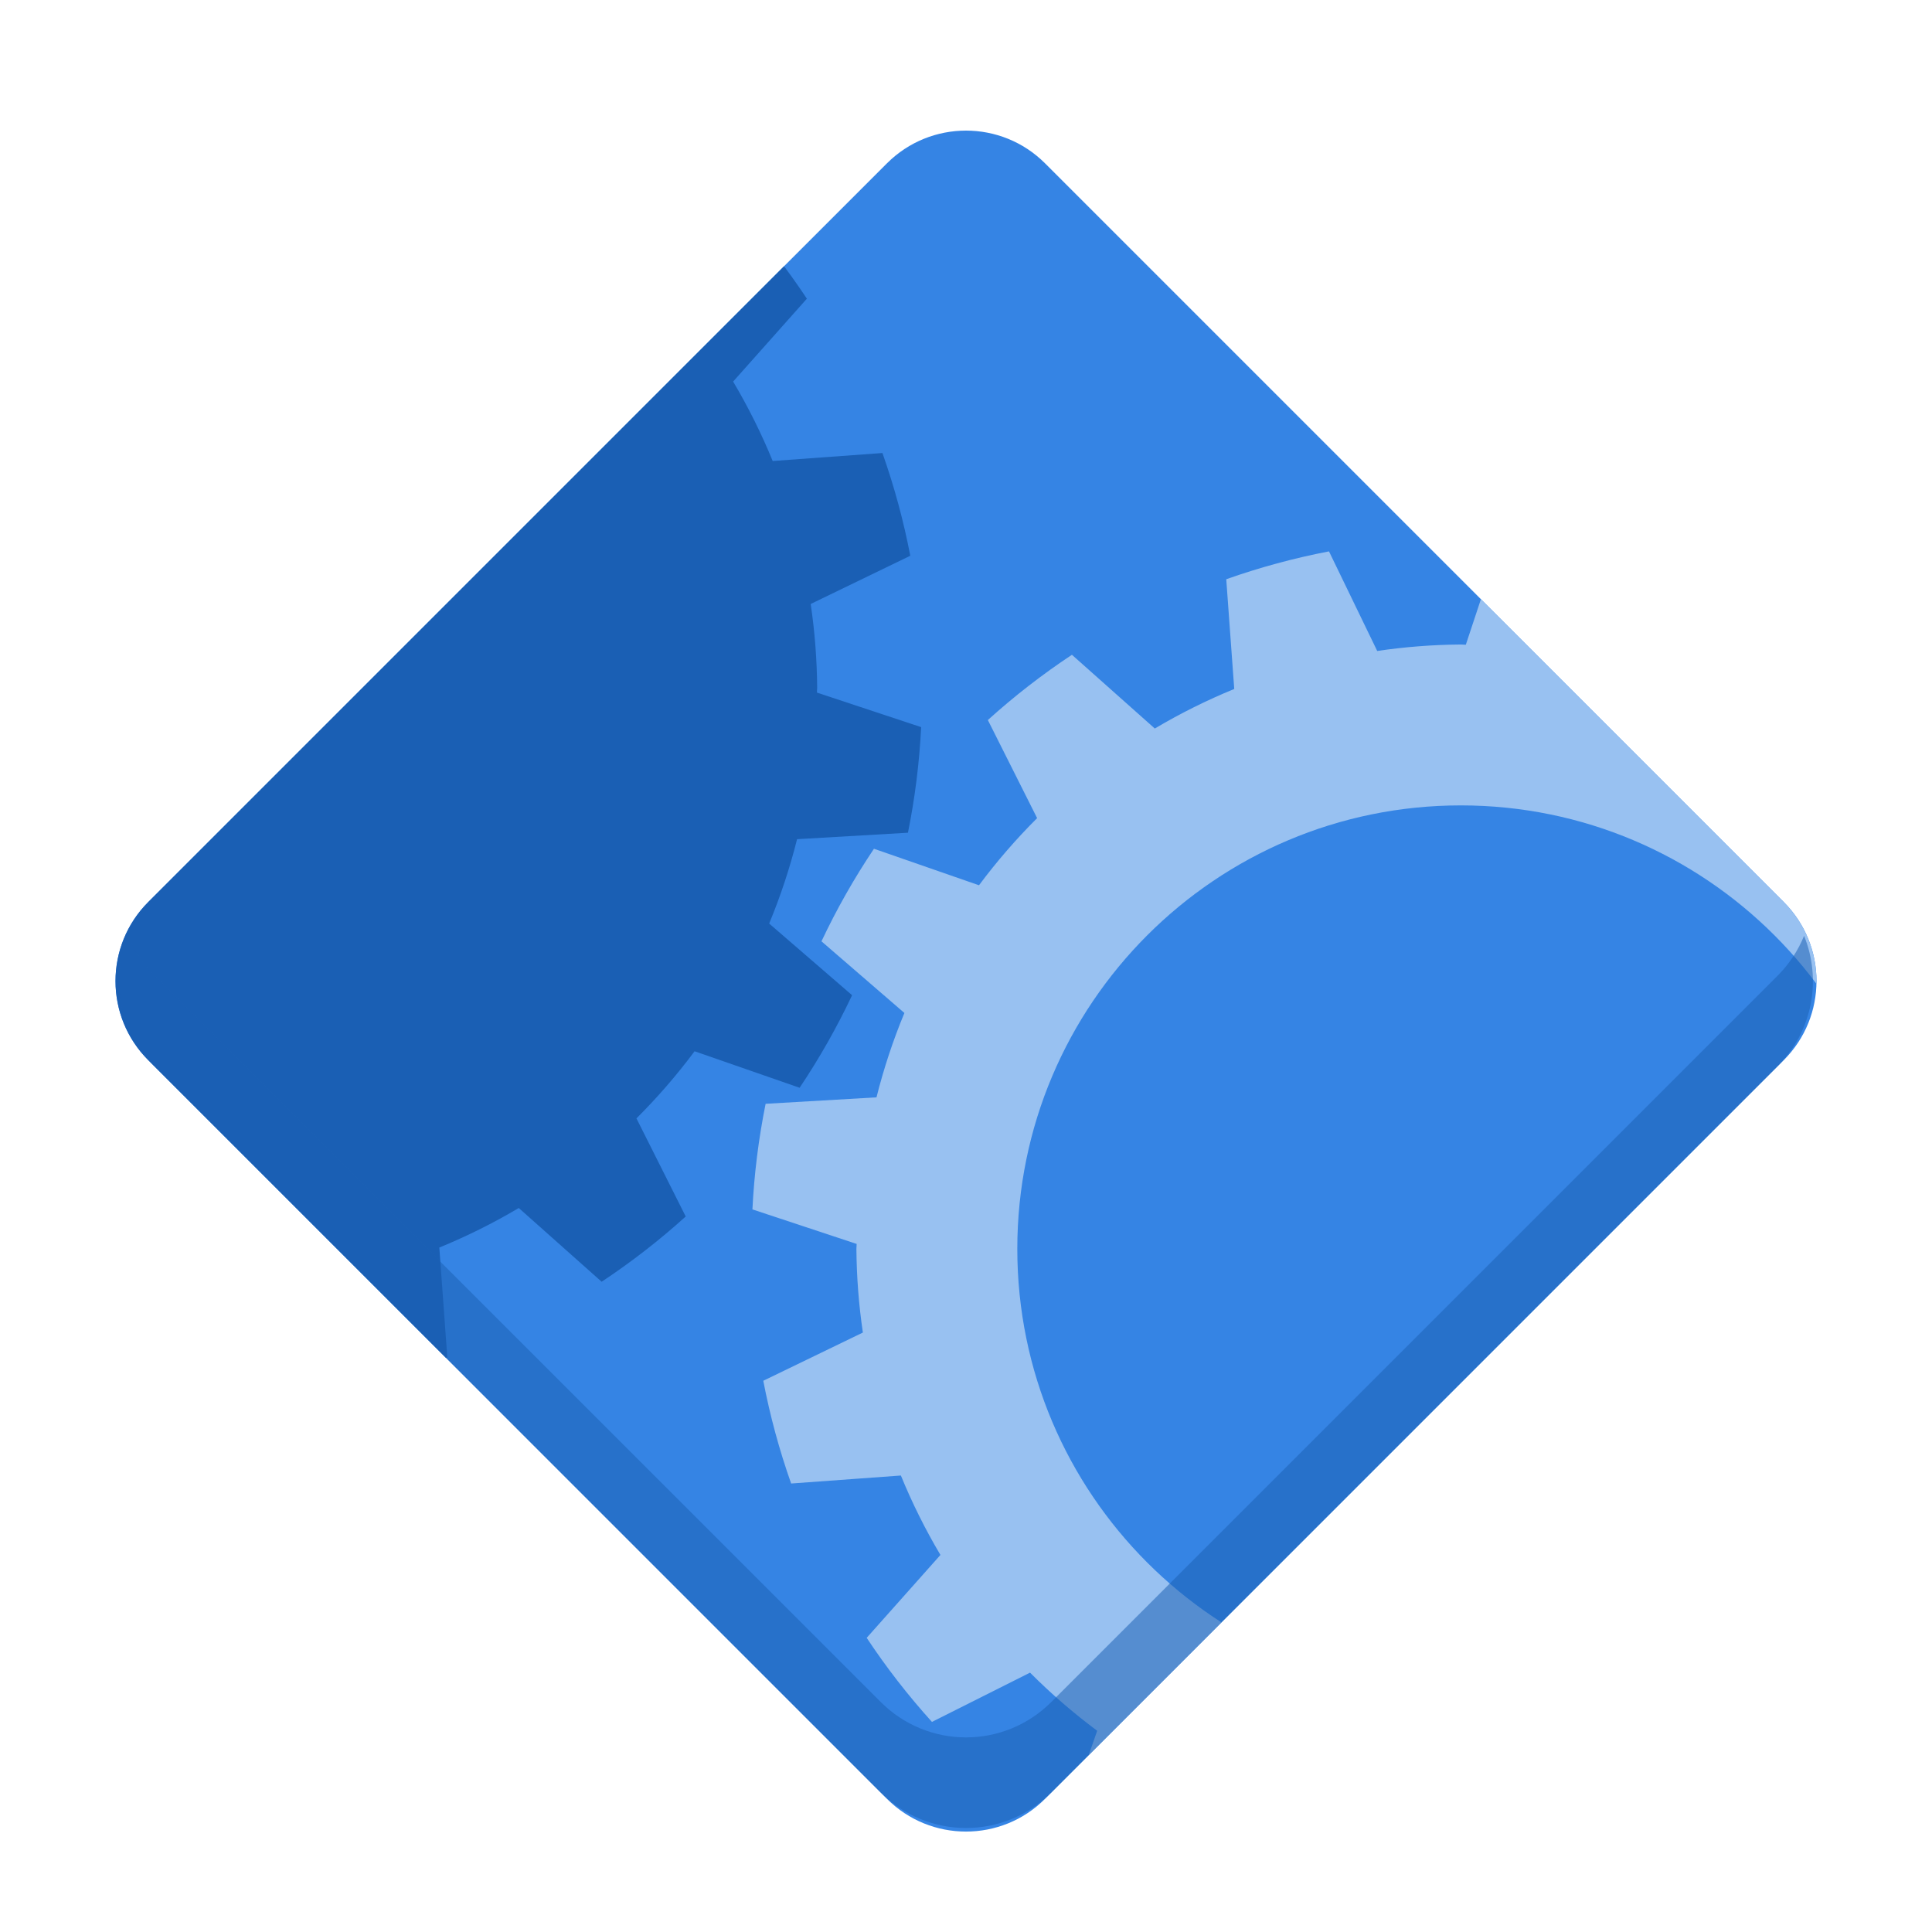
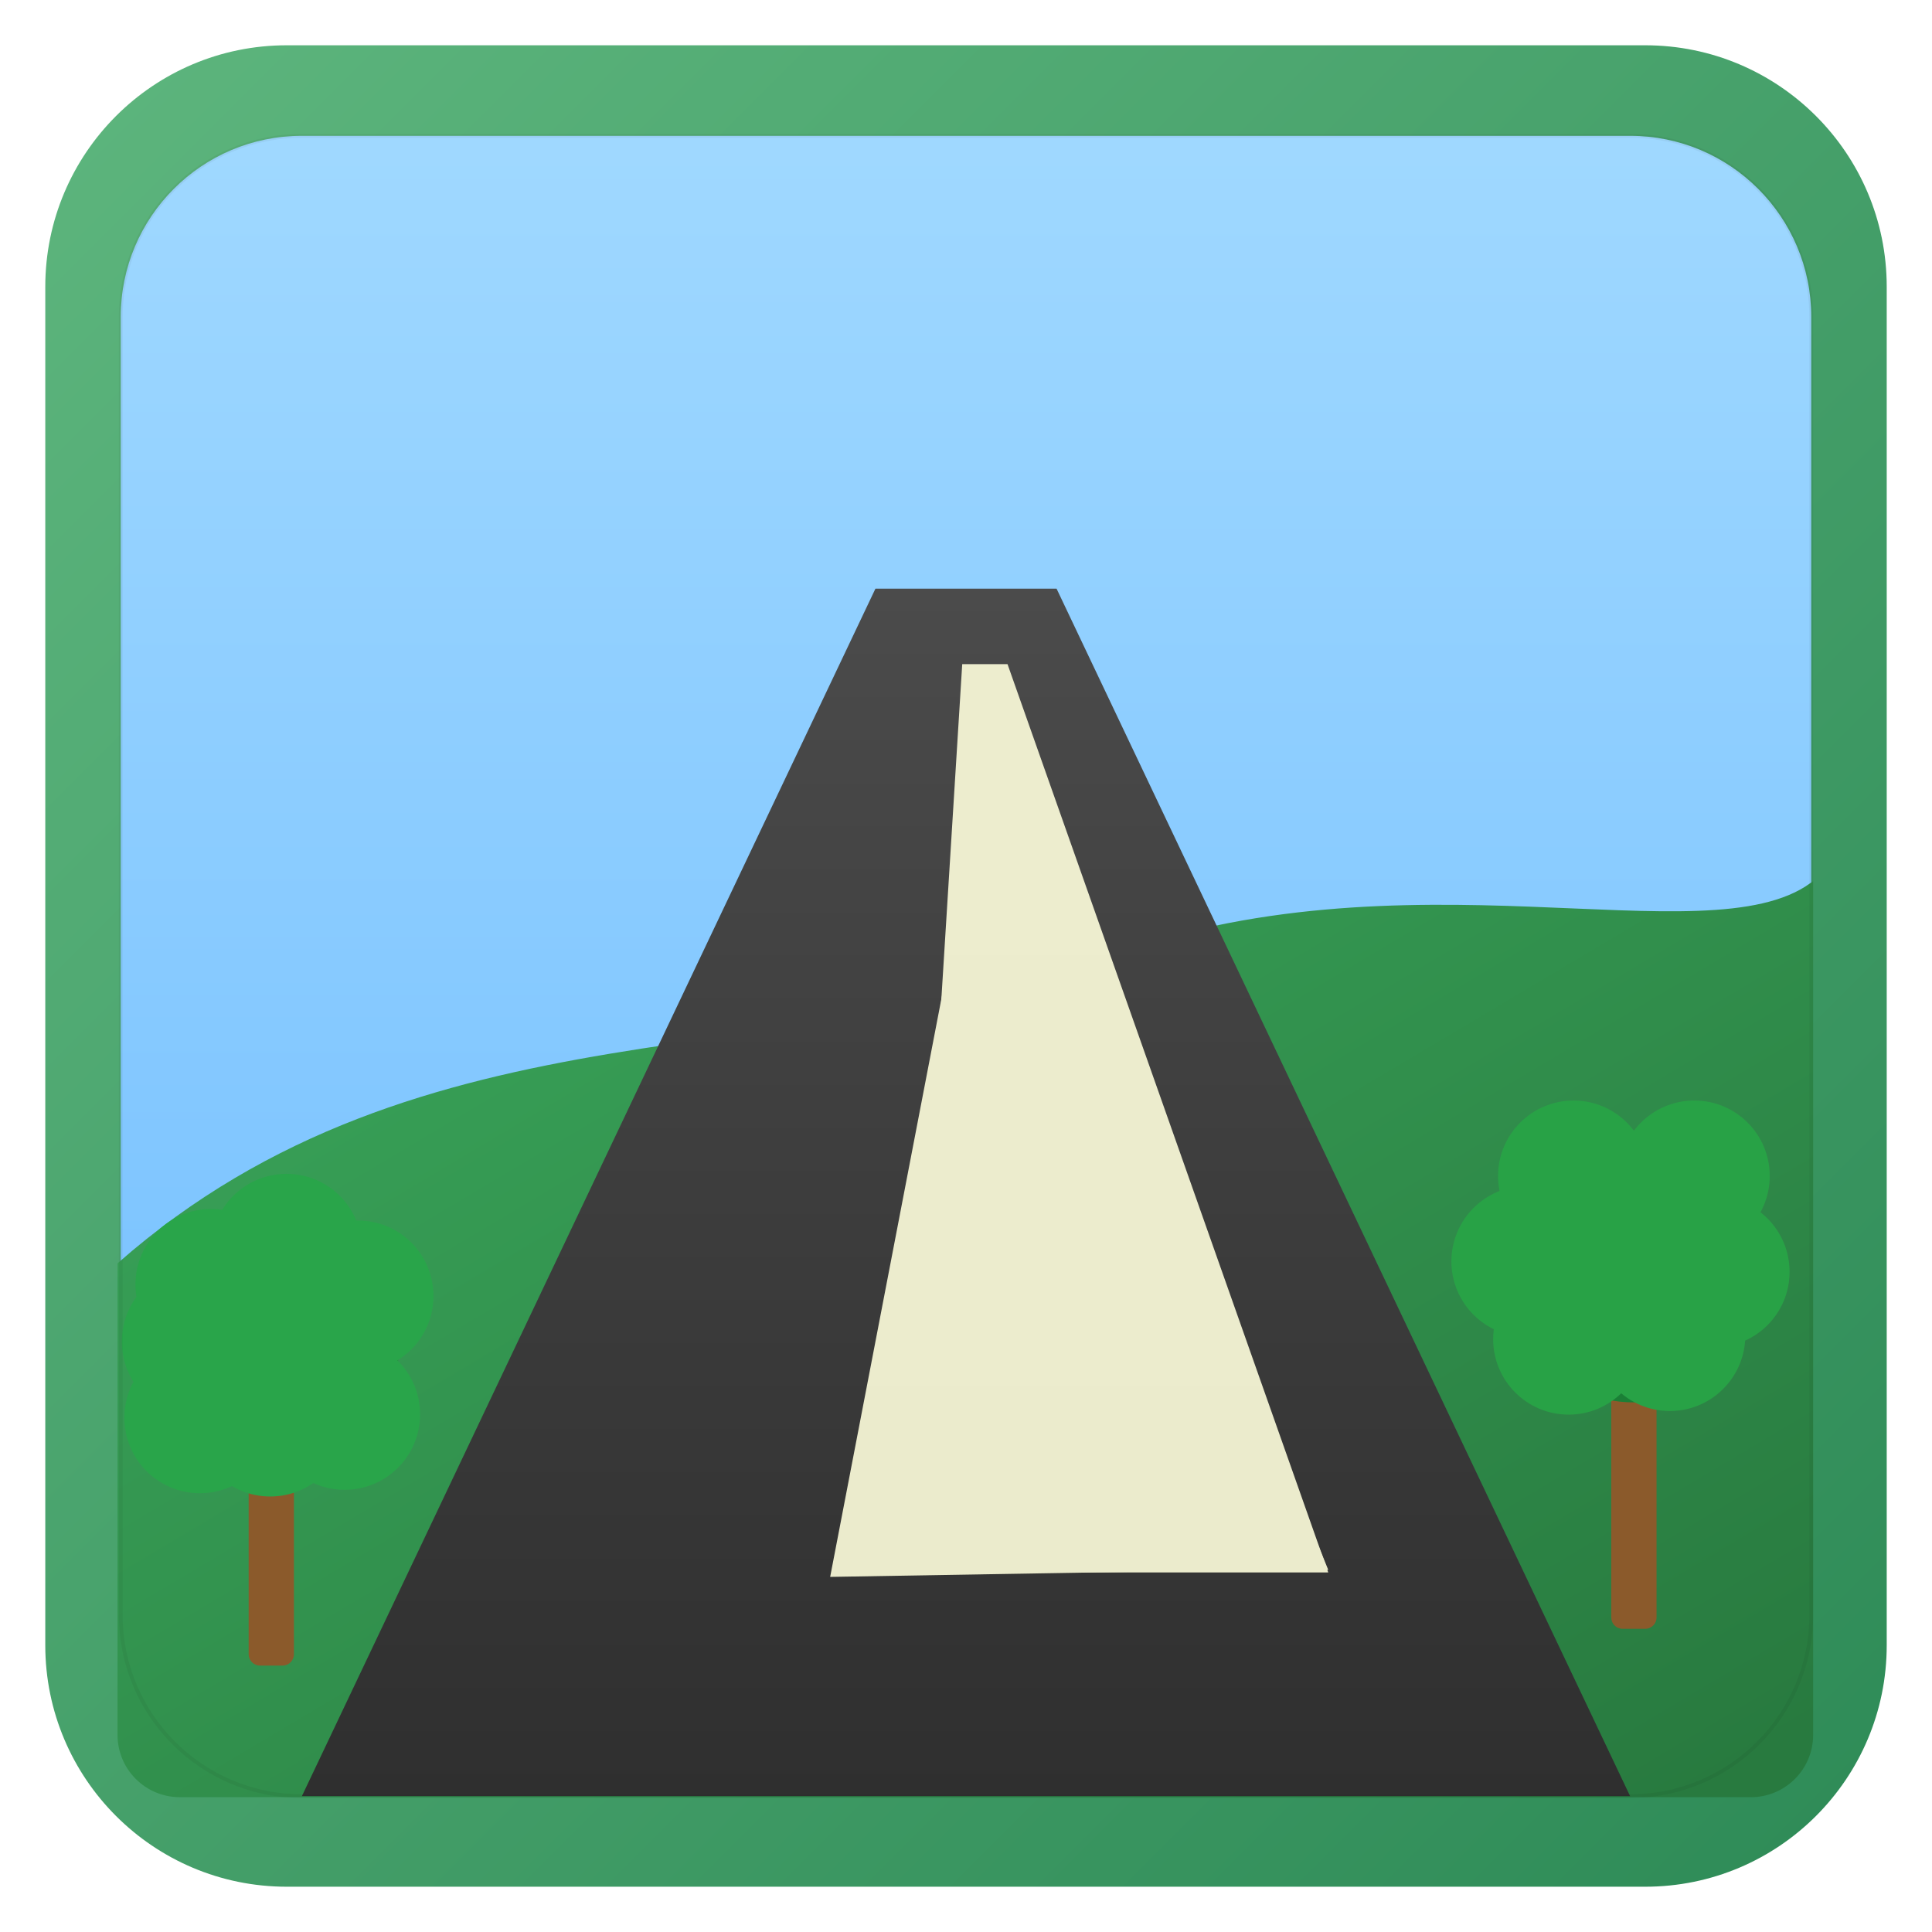
- <svg xmlns="http://www.w3.org/2000/svg" width="33.75mm" height="33.75mm" viewBox="0 0 33.75 33.75" version="1.1" id="svg974">
-   <defs id="defs968">
-     <clipPath clipPathUnits="userSpaceOnUse" id="clipPath18689">
-       <rect clip-path="none" transform="rotate(45)" ry="32" rx="32" y="123.999" x="486.037" height="362.943" width="362.943" id="rect18691" style="display:inline;opacity:1;vector-effect:none;fill:#4a86cf;fill-opacity:1;stroke:none;stroke-width:26.067;stroke-linecap:butt;stroke-linejoin:miter;stroke-miterlimit:4;stroke-dasharray:none;stroke-dashoffset:0;stroke-opacity:1;marker:none;marker-start:none;marker-mid:none;marker-end:none;paint-order:normal;enable-background:new" />
-     </clipPath>
-     <clipPath clipPathUnits="userSpaceOnUse" id="clipPath18689-3">
-       <rect clip-path="none" transform="rotate(45)" ry="32" rx="32" y="123.999" x="486.037" height="362.943" width="362.943" id="rect18691-6" style="display:inline;opacity:1;vector-effect:none;fill:#4a86cf;fill-opacity:1;stroke:none;stroke-width:26.067;stroke-linecap:butt;stroke-linejoin:miter;stroke-miterlimit:4;stroke-dasharray:none;stroke-dashoffset:0;stroke-opacity:1;marker:none;marker-start:none;marker-mid:none;marker-end:none;paint-order:normal;enable-background:new" />
-     </clipPath>
+ <svg xmlns="http://www.w3.org/2000/svg" width="512" height="512" viewBox="0 0 512 512" role="img" aria-label="Road and trees app icon (cleaned)" version="1.1" id="svg21">
+   <defs id="defs8">
+     <linearGradient id="bgGrad" x1="0" x2="1" y1="0" y2="1">
+       <stop offset="0" stop-color="#5db57d" id="stop1" />
+       <stop offset="1" stop-color="#2e8b57" id="stop2" />
+     </linearGradient>
+     <linearGradient id="skyGrad" x1="0" x2="0" y1="0" y2="1">
+       <stop offset="0" stop-color="#9fd8ff" id="stop3" />
+       <stop offset="1" stop-color="#6fbcff" id="stop4" />
+     </linearGradient>
+     <linearGradient id="roadGrad" x1="0" x2="0" y1="0" y2="1">
+       <stop offset="0" stop-color="#4b4b4b" id="stop5" />
+       <stop offset="1" stop-color="#2f2f2f" id="stop6" />
+     </linearGradient>
+     <linearGradient id="hillGrad" x1="1.117" x2="326.785" y1="283.63" y2="578.379" gradientTransform="matrix(1.367323,0,0,0.7358232,-0.3486021,-2.571055)" gradientUnits="userSpaceOnUse">
+       <stop offset="0" stop-color="#3aa55a" id="stop7" />
+       <stop offset="1" stop-color="#287a3f" id="stop8" />
+     </linearGradient>
  </defs>
-   <g id="layer1" transform="translate(-61.81982,-103.944)">
-     <g transform="matrix(0.2636723,0,0,0.2636723,61.81982,-529.397)" style="display:inline;stroke-width:0.25;enable-background:new" id="g1836">
-       <g transform="matrix(0.25,0,0,0.25,0,2295)" id="g18818" style="stroke-width:0.25">
-         <g style="stroke-width:0.27" transform="matrix(0.9260519,0,0,0.9260519,18.93073,50.87633)" id="g18590">
-           <g style="stroke-width:0.27" id="g18681" clip-path="url(#clipPath18689-3)">
-             <rect style="opacity:1;vector-effect:none;fill:#3584e4;fill-opacity:1;stroke:none;stroke-width:8.221;stroke-linecap:butt;stroke-linejoin:miter;stroke-miterlimit:4;stroke-dasharray:none;stroke-dashoffset:0;stroke-opacity:1;marker:none;marker-start:none;marker-mid:none;marker-end:none;paint-order:normal" id="rect18571" width="424" height="424" x="458.337" y="90.642" rx="10.092" ry="10.092" transform="matrix(0.6052817,0.6052817,-0.6052817,0.6052817,33.44063,99.07363)" clip-path="none" />
-             <circle style="opacity:1;vector-effect:none;fill:#f66151;fill-opacity:1;stroke:none;stroke-width:7.037;stroke-linecap:butt;stroke-linejoin:miter;stroke-miterlimit:4;stroke-dasharray:none;stroke-dashoffset:0;stroke-opacity:1;marker:none;marker-start:none;marker-mid:none;marker-end:none;paint-order:normal" id="path18706" cx="0" cy="0" r="0" transform="translate(0,-212)" />
-             <circle style="opacity:1;vector-effect:none;fill:#f66151;fill-opacity:1;stroke:none;stroke-width:7.037;stroke-linecap:butt;stroke-linejoin:miter;stroke-miterlimit:4;stroke-dasharray:none;stroke-dashoffset:0;stroke-opacity:1;marker:none;marker-start:none;marker-mid:none;marker-end:none;paint-order:normal" id="path18708" cx="0" cy="0" r="0" transform="translate(0,-212)" />
-             <path style="display:inline;opacity:1;vector-effect:none;fill:#98c1f1;fill-opacity:1;stroke:none;stroke-width:7.037;stroke-linecap:butt;stroke-linejoin:miter;stroke-miterlimit:4;stroke-dasharray:none;stroke-dashoffset:0;stroke-opacity:1;marker:none;marker-start:none;marker-mid:none;marker-end:none;paint-order:normal;enable-background:new" d="m 408.92,561.918 -9.886,29.829 a 172.971,172.971 0 0 0 -1.427,-0.071 172.971,172.971 0 0 0 -23.929,1.852 l -13.801,-28.501 a 203.293,203.293 0 0 0 -29.401,7.972 l 2.286,31.405 a 172.971,172.971 0 0 0 -22.732,11.319 l -23.718,-21.103 a 203.293,203.293 0 0 0 -24.059,18.674 l 14.099,28.073 a 172.971,172.971 0 0 0 -16.636,19.211 l -30.058,-10.448 a 203.293,203.293 0 0 0 -15.017,26.488 l 23.73,20.507 a 172.971,172.971 0 0 0 -7.985,24.143 l -31.73,1.849 a 203.293,203.293 0 0 0 -3.778,30.217 l 29.829,9.886 a 172.971,172.971 0 0 0 -0.071,1.427 172.971,172.971 0 0 0 1.852,23.929 l -28.501,13.801 a 203.293,203.293 0 0 0 7.972,29.401 l 31.405,-2.286 a 172.971,172.971 0 0 0 11.319,22.732 l -21.103,23.718 a 203.293,203.293 0 0 0 18.674,24.059 l 28.073,-14.099 a 172.971,172.971 0 0 0 19.211,16.636 l -10.448,30.058 a 203.293,203.293 0 0 0 26.488,15.017 l 20.507,-23.73 a 172.971,172.971 0 0 0 24.143,7.985 l 1.849,31.73 a 203.293,203.293 0 0 0 30.217,3.778 l 9.886,-29.829 a 172.971,172.971 0 0 0 1.427,0.071 172.971,172.971 0 0 0 23.929,-1.852 l 13.801,28.501 a 203.293,203.293 0 0 0 29.401,-7.972 l -2.286,-31.405 a 172.971,172.971 0 0 0 22.732,-11.319 l 23.718,21.103 A 203.293,203.293 0 0 0 532.96,916 l -14.099,-28.073 a 172.971,172.971 0 0 0 16.636,-19.211 l 30.058,10.448 a 203.293,203.293 0 0 0 15.017,-26.488 l -23.73,-20.507 a 172.971,172.971 0 0 0 7.985,-24.143 l 31.73,-1.849 a 203.293,203.293 0 0 0 3.778,-30.217 l -29.829,-9.886 a 172.971,172.971 0 0 0 0.071,-1.427 172.971,172.971 0 0 0 -1.852,-23.929 l 28.501,-13.801 a 203.293,203.293 0 0 0 -7.972,-29.401 l -31.405,2.286 a 172.971,172.971 0 0 0 -11.319,-22.732 l 21.103,-23.718 a 203.293,203.293 0 0 0 -18.674,-24.059 l -28.073,14.099 a 172.971,172.971 0 0 0 -19.211,-16.636 l 10.448,-30.058 A 203.293,203.293 0 0 0 485.636,581.681 l -20.507,23.73 a 172.971,172.971 0 0 0 -24.143,-7.985 l -1.849,-31.73 a 203.293,203.293 0 0 0 -30.217,-3.778 z M 397.607,637.722 A 126.926,126.926 0 0 1 524.532,764.647 126.926,126.926 0 0 1 397.607,891.572 126.926,126.926 0 0 1 270.682,764.647 126.926,126.926 0 0 1 397.607,637.722 Z" id="path18717-4" />
-             <path id="path18758" d="m 51.748,401.284 -9.886,29.829 c -0.476,-0.026 -0.951,-0.05 -1.427,-0.071 -8.01,0.062 -16.005,0.681 -23.929,1.852 L 2.706,404.392 c -9.986,1.918 -19.814,4.583 -29.401,7.972 l 2.286,31.405 c -7.844,3.211 -15.442,6.994 -22.732,11.319 l -23.718,-21.103 c -8.475,5.614 -16.518,11.857 -24.059,18.674 l 14.099,28.073 c -6.009,5.987 -11.569,12.408 -16.636,19.211 l -30.058,-10.448 c -5.661,8.442 -10.68,17.296 -15.017,26.488 l 23.73,20.507 c -3.25,7.841 -5.919,15.91 -7.985,24.143 l -31.73,1.849 c -2.013,9.964 -3.276,20.064 -3.778,30.217 l 29.829,9.886 c -0.026,0.476 -0.05,0.951 -0.071,1.427 0.062,8.01 0.681,16.005 1.852,23.929 l -28.501,13.801 c 1.918,9.986 4.583,19.814 7.972,29.401 l 31.405,-2.286 c 3.211,7.844 6.994,15.442 11.319,22.732 l -21.103,23.718 c 5.614,8.475 11.857,16.518 18.674,24.059 l 28.073,-14.099 c 5.987,6.009 12.408,11.569 19.211,16.636 l -10.448,30.058 c 8.442,5.661 17.296,10.68 26.488,15.017 l 20.507,-23.73 c 7.841,3.25 15.91,5.919 24.143,7.985 l 1.849,31.73 c 9.964,2.013 20.064,3.276 30.217,3.778 l 9.886,-29.829 c 0.476,0.026 0.951,0.05 1.427,0.071 8.01,-0.062 16.005,-0.681 23.929,-1.852 l 13.801,28.501 c 9.986,-1.918 19.814,-4.583 29.401,-7.972 l -2.286,-31.405 c 7.844,-3.211 15.442,-6.994 22.732,-11.319 l 23.718,21.103 c 8.475,-5.614 16.518,-11.857 24.059,-18.674 l -14.099,-28.073 c 6.009,-5.987 11.569,-12.408 16.636,-19.211 l 30.058,10.448 c 5.661,-8.442 10.68,-17.296 15.017,-26.488 l -23.73,-20.507 c 3.25,-7.841 5.919,-15.91 7.985,-24.143 l 31.73,-1.849 c 2.013,-9.964 3.276,-20.064 3.778,-30.217 l -29.829,-9.886 c 0.026,-0.476 0.05,-0.951 0.071,-1.427 -0.062,-8.01 -0.681,-16.005 -1.852,-23.929 l 28.501,-13.801 c -1.918,-9.986 -4.583,-19.814 -7.972,-29.401 l -31.405,2.286 c -3.211,-7.844 -6.994,-15.442 -11.319,-22.732 l 21.103,-23.718 c -5.614,-8.475 -11.857,-16.518 -18.674,-24.059 l -28.073,14.099 c -5.987,-6.009 -12.408,-11.569 -19.211,-16.636 l 10.448,-30.058 c -8.442,-5.661 -17.296,-10.68 -26.488,-15.017 l -20.507,23.73 c -7.841,-3.25 -15.91,-5.919 -24.143,-7.985 l -1.849,-31.73 c -9.964,-2.013 -20.064,-3.276 -30.217,-3.778 z" style="display:inline;opacity:1;vector-effect:none;fill:#1a5fb4;fill-opacity:1;stroke:none;stroke-width:7.037;stroke-linecap:butt;stroke-linejoin:miter;stroke-miterlimit:4;stroke-dasharray:none;stroke-dashoffset:0;stroke-opacity:1;marker:none;marker-start:none;marker-mid:none;marker-end:none;paint-order:normal;enable-background:new" />
-           </g>
-         </g>
-         <path style="display:inline;opacity:0.534;vector-effect:none;fill:#1a5fb4;fill-opacity:1;stroke:none;stroke-width:1.629;stroke-linecap:butt;stroke-linejoin:miter;stroke-miterlimit:4;stroke-dasharray:none;stroke-dashoffset:0;stroke-opacity:1;marker:none;marker-start:none;marker-mid:none;marker-end:none;paint-order:normal;enable-background:new" clip-path="none" d="m 8.477,2676 c -1.171,2.887 -0.583,6.308 1.766,8.656 l 48.102,48.102 c 3.134,3.134 8.179,3.134 11.312,0 l 48.102,-48.102 c 2.348,-2.348 2.937,-5.77 1.766,-8.656 -0.392,0.966 -0.98,1.871 -1.766,2.656 l -48.102,48.102 c -3.134,3.134 -8.179,3.134 -11.312,0 L 10.242,2678.656 C 9.457,2677.871 8.868,2676.965 8.477,2676 Z" transform="matrix(4,0,0,4,0,-10028)" id="rect18571-6" />
-       </g>
-       <rect y="2402" x="-1.5000001e-06" height="128" width="128" id="rect9125-7-2" style="display:inline;opacity:1;vector-effect:none;fill:none;fill-opacity:1;stroke:none;stroke-width:1.25;stroke-linecap:butt;stroke-linejoin:miter;stroke-miterlimit:4;stroke-dasharray:none;stroke-dashoffset:0;stroke-opacity:1;marker:none;marker-start:none;marker-mid:none;marker-end:none;paint-order:normal;enable-background:new" />
+   <rect x="12" y="12" width="488" height="488" rx="64" ry="64" fill="url(#bgGrad)" id="rect8" />
+   <g transform="translate(32,36)" id="g21" style="display:inline">
+     <rect x="0" y="0" width="448" height="440" fill="url(#skyGrad)" id="rect9" ry="48" rx="48" style="display:inline" />
+     <path d="M -0.349,299.027 C 79.714,228.654 179.791,248.76 259.854,218.601 c 80.062,-30.16 160.125,0 188.146,-20.107 v 225.278 c 0,8.837 -7.163,16 -16,16 H 15.651 c -8.837,0 -16,-7.163 -16,-16 z" fill="url(#hillGrad)" id="path9" style="display:inline;fill:url(#hillGrad);fill-rule:nonzero;stroke:url(#hillGrad);stroke-width:1.003" />
+     <path d="m 200,120 h 48 L 400,440 H 48 Z" fill="url(#roadGrad)" id="path10" style="display:inline" />
+     <g fill="#ffffdd" opacity="0.9" id="g13" style="display:inline">
+       <path d="m 223,140 h 12 l 85,240.712 H 208 Z" id="path11" style="stroke-width:1.156" />
+       <path d="m 223,170 h 12 l 85,210.032 H 208 Z" id="path12" style="stroke-width:1.08" />
+       <path d="m 223,200 h 12 l 65,180 -112,1.893 z" id="path13" />
    </g>
+     <g transform="translate(-0.1059896,209.3942)" id="g16" style="display:inline">
+       <rect x="34" y="140" width="12" height="56" rx="3" fill="#8b5a2b" id="rect13" />
+       <circle cx="40" cy="110" fill="#1f8b3b" id="ellipse13" r="34" />
+       <circle cx="24.003" cy="95.009" fill="#29a54a" id="ellipse14" r="20" />
+       <circle cx="20.396" cy="110.12" fill="#29a54a" id="ellipse14-3" r="20" style="display:inline" />
+       <circle cx="21.067" cy="130.321" fill="#29a54a" id="ellipse14-4" r="20" style="display:inline" />
+       <circle cx="39.718" cy="131.193" fill="#29a54a" id="ellipse14-48" r="20" style="display:inline" />
+       <circle cx="44.034" cy="85.689" fill="#29a54a" id="ellipse14-7" r="20" style="display:inline" />
+       <circle cx="62.979" cy="98.06" fill="#29a54a" id="ellipse14-2" r="20" style="display:inline" />
+       <circle cx="59.438" cy="129.421" fill="#29a54a" id="ellipse15" r="20" />
+     </g>
+     <circle cx="36" cy="315" fill="#29a54a" id="ellipse14-22" r="20" style="display:inline" />
+     <g transform="translate(361.0007,211.6491)" id="g20" style="display:inline">
+       <rect x="34" y="120" width="12" height="64" rx="3" fill="#8b5a2b" id="rect16" />
+       <circle cx="40" cy="90" fill="#1b7f36" id="ellipse17" r="34" />
+       <circle cx="24" cy="64" fill="#28a246" id="ellipse18" r="20" />
+       <circle cx="56" cy="64" fill="#28a246" id="ellipse19" r="20" />
+       <circle cx="61.256" cy="89.396" fill="#28a246" id="ellipse19-1" r="20" style="display:inline" />
+       <circle cx="49.52" cy="106.288" fill="#28a246" id="ellipse19-7" r="20" style="display:inline" />
+       <circle cx="22.703" cy="107.242" fill="#28a246" id="ellipse19-15" r="20" style="display:inline" />
+       <circle cx="11.634" cy="86.626" fill="#28a246" id="ellipse19-77" r="20" style="display:inline" />
+       <circle cx="36.539" cy="85.101" fill="#28a246" id="ellipse19-77-9" r="20" style="display:inline" />
+     </g>
+     <rect x="0" y="0" width="448" height="440" rx="48" ry="48" fill="none" stroke="rgba(0,0,0,0.05)" id="rect20" />
  </g>
</svg>
